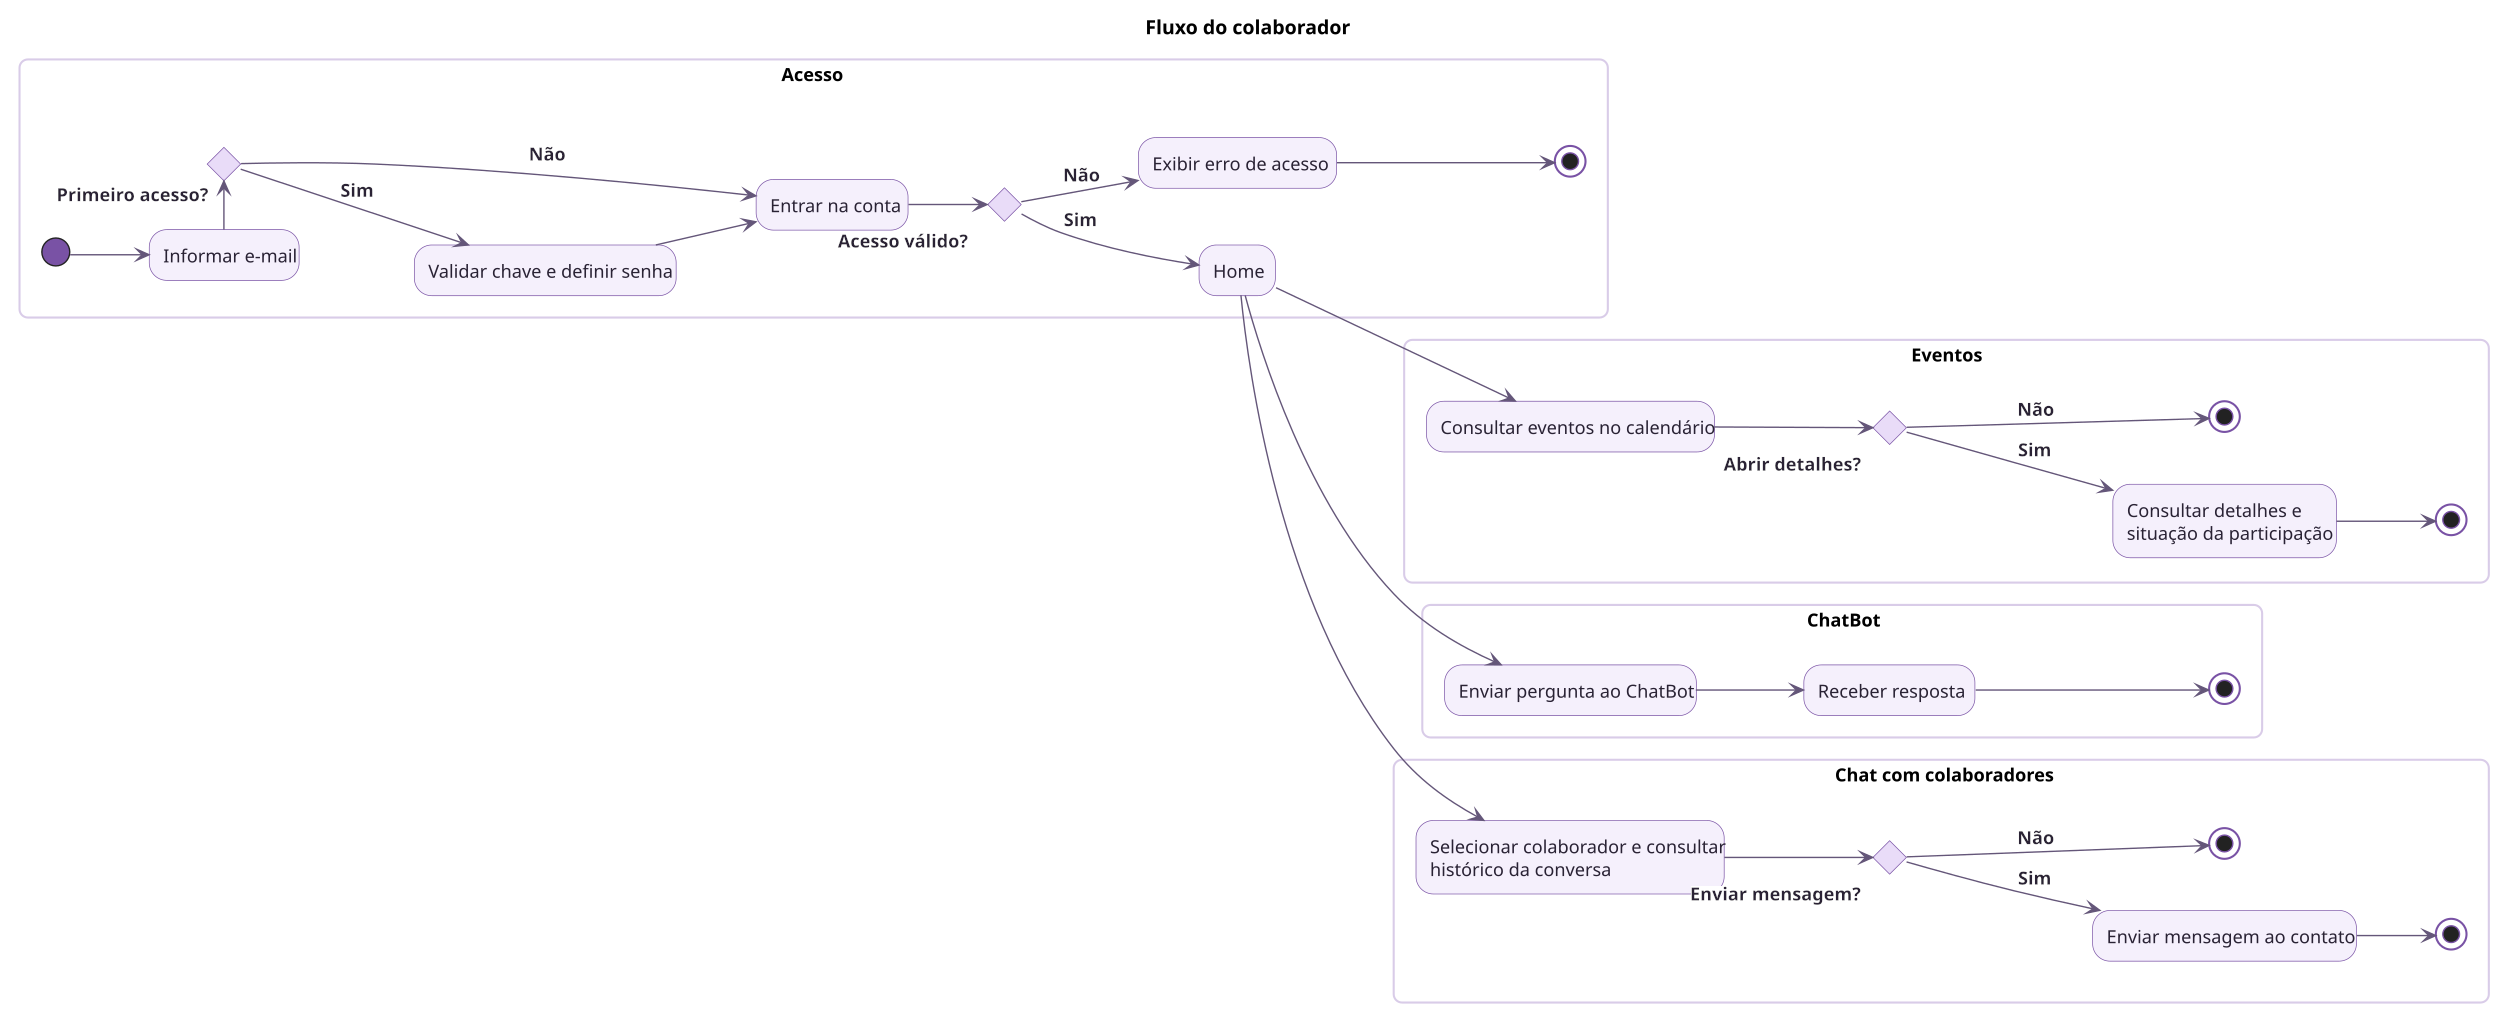
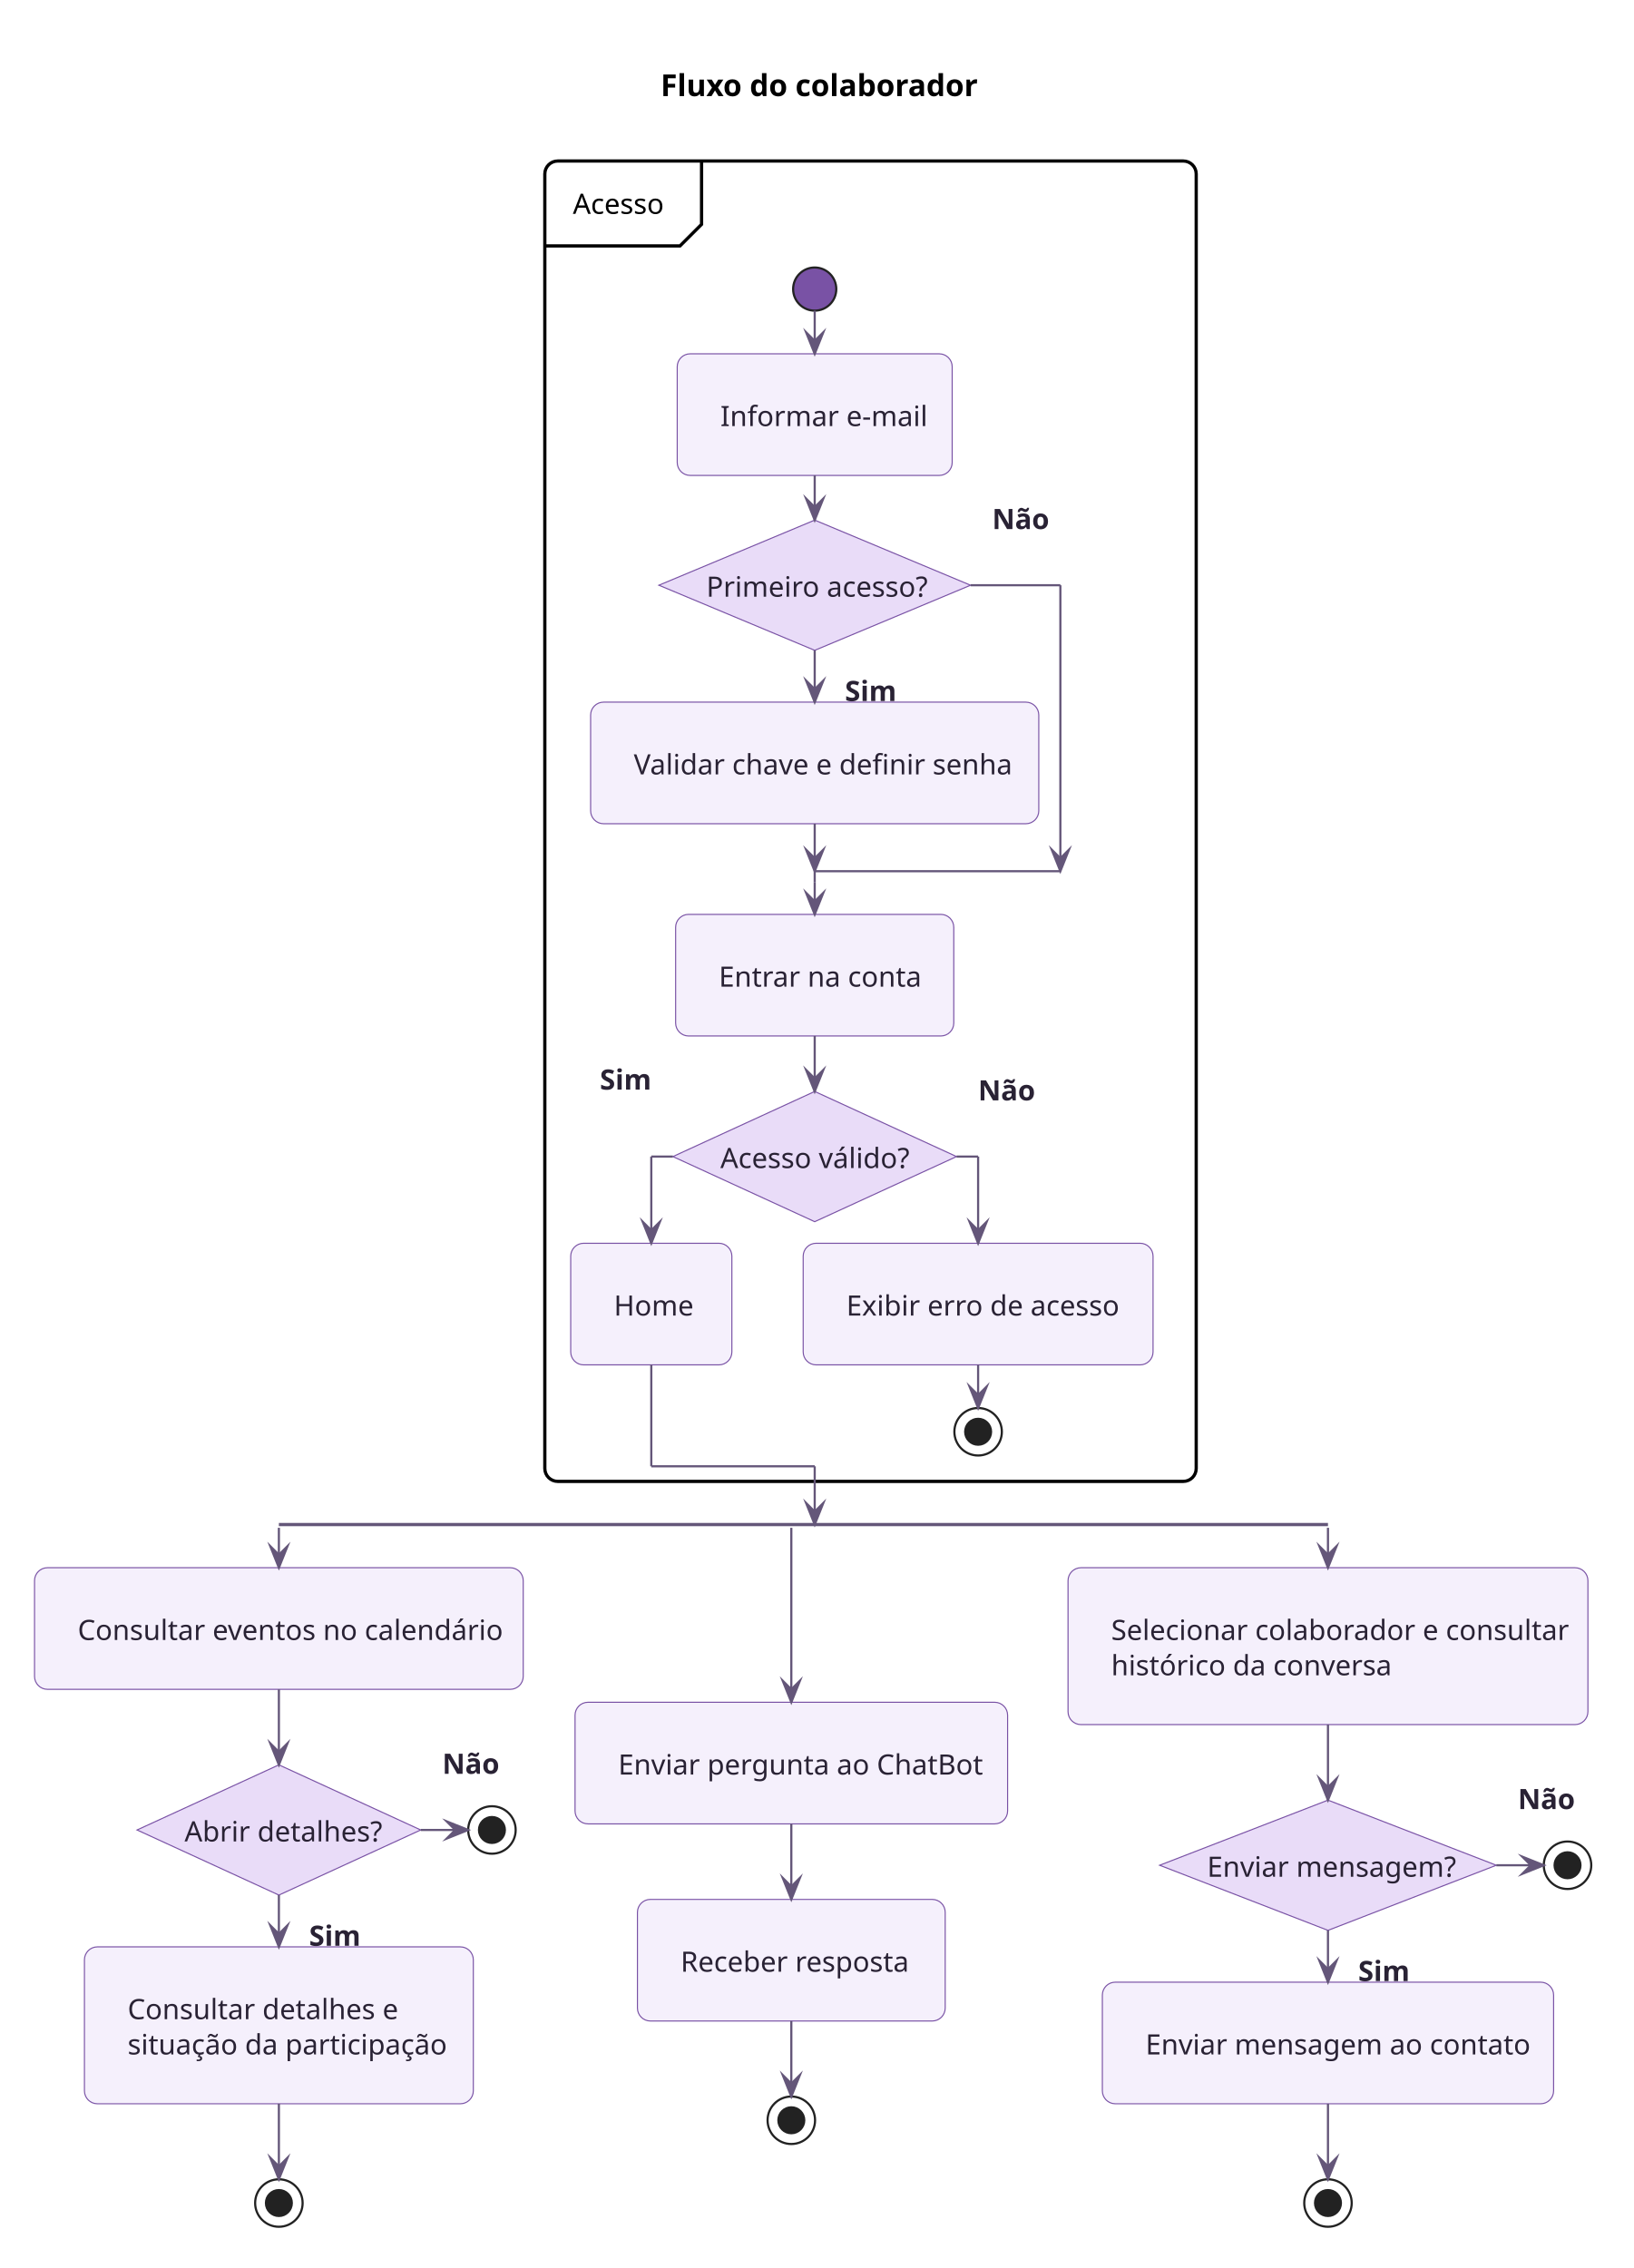
- <svg xmlns="http://www.w3.org/2000/svg" version="1.1" data-diagram-type="ACTIVITY" style="width:1792px;height:742px;background:#FFFFFF;" width="1792px" height="742px" viewBox="0 0 1792 742" zoomAndPan="magnify" preserveAspectRatio="none" contentStyleType="text/css">
-   <defs>
-     <filter id="b1v8m85m1j0l2p0" x="0" y="0" width="1" height="1">
-       <feFlood flood-color="#FFFFFF" result="flood" />
-       <feComposite in="SourceGraphic" in2="flood" operator="over" />
-     </filter>
-   </defs>
+ <svg xmlns="http://www.w3.org/2000/svg" version="1.1" data-diagram-type="ACTIVITY" style="width:757px;height:1051px;background:#FFFFFF;" width="757px" height="1051px" viewBox="0 0 757 1051" zoomAndPan="magnify" preserveAspectRatio="none" contentStyleType="text/css">
+   <defs />
  <g font-family="sans-serif" lengthAdjust="spacing">
-     <g class="title" data-source-line="1">
-       <text x="820.941" y="24.533" fill="#000" font-size="14" textLength="143.117" font-weight="700">Fluxo do colaborador</text>
+     <g class="title" data-source-line="2">
+       <text x="306.111" y="44.533" fill="#000" font-size="14" textLength="143.117" font-weight="700">Fluxo do colaborador</text>
    </g>
-     <g class="cluster" data-qualified-name="Acesso" id="ent0001" data-source-line="9">
-       <rect x="14" y="42.609" width="1138.5" height="185" fill="none" style="stroke:#D9CCE8;stroke-width:1.5;" rx="6" ry="6" />
-       <text x="560.125" y="58.104" fill="#000" font-size="13" textLength="46.249" font-weight="700">Acesso</text>
-     </g>
-     <g class="cluster" data-qualified-name="Eventos" id="ent0022" data-source-line="25">
-       <rect x="1006.5" y="243.609" width="777.5" height="174" fill="none" style="stroke:#D9CCE8;stroke-width:1.5;" rx="6" ry="6" />
-       <text x="1369.964" y="259.104" fill="#000" font-size="13" textLength="50.572" font-weight="700">Eventos</text>
-     </g>
-     <g class="cluster" data-qualified-name="ChatBot" id="ent0034" data-source-line="35">
-       <rect x="1019.5" y="433.609" width="602" height="95" fill="none" style="stroke:#D9CCE8;stroke-width:1.5;" rx="6" ry="6" />
-       <text x="1295.227" y="449.104" fill="#000" font-size="13" textLength="50.546" font-weight="700">ChatBot</text>
-     </g>
-     <g class="cluster" data-qualified-name="Chat com colaboradores" id="ent0041" data-source-line="41">
-       <rect x="999" y="544.609" width="785" height="174" fill="none" style="stroke:#D9CCE8;stroke-width:1.5;" rx="6" ry="6" />
-       <text x="1315.287" y="560.104" fill="#000" font-size="13" textLength="152.426" font-weight="700">Chat com colaboradores</text>
-     </g>
-     <g class="start_entity" data-qualified-name="Acesso.start" id="ent0002" data-source-line="10">
-       <ellipse cx="40" cy="180.609" rx="10" ry="10" fill="#7952A5" style="stroke:#222;stroke-width:1;" />
-     </g>
-     <rect x="107" y="164.609" width="107.407" height="36.352" fill="#F5F0FC" style="stroke:#7952A5;stroke-width:0.5;" rx="12.5" ry="12.5" />
-     <text x="117" y="188.104" fill="#292234" font-size="13" textLength="87.407">Informar e-mail</text>
-     <g class="entity" data-qualified-name="Acesso..5" id="ent0006">
-       <polygon points="160.5,105.609,172.5,117.609,160.5,129.609,148.5,117.609,160.5,105.609" fill="#E9DCF8" style="stroke:#7952A5;stroke-width:0.5;stroke-linejoin:miter;stroke-miterlimit:10;" />
-     </g>
-     <rect x="297" y="175.609" width="187.661" height="36.352" fill="#F5F0FC" style="stroke:#7952A5;stroke-width:0.5;" rx="12.5" ry="12.5" />
-     <text x="307" y="199.104" fill="#292234" font-size="13" textLength="167.661">Validar chave e definir senha</text>
-     <rect x="542" y="128.609" width="108.886" height="36.352" fill="#F5F0FC" style="stroke:#7952A5;stroke-width:0.5;" rx="12.5" ry="12.5" />
-     <text x="552" y="152.104" fill="#292234" font-size="13" textLength="88.886">Entrar na conta</text>
-     <g class="entity" data-qualified-name="Acesso..13" id="ent0014">
-       <polygon points="720,134.609,732,146.609,720,158.609,708,146.609,720,134.609" fill="#E9DCF8" style="stroke:#7952A5;stroke-width:0.5;stroke-linejoin:miter;stroke-miterlimit:10;" />
-     </g>
-     <rect x="859.5" y="175.609" width="54.677" height="36.352" fill="#F5F0FC" style="stroke:#7952A5;stroke-width:0.5;" rx="12.5" ry="12.5" />
-     <text x="869.5" y="199.104" fill="#292234" font-size="13" textLength="34.677">Home</text>
-     <rect x="816" y="98.609" width="142.11" height="36.352" fill="#F5F0FC" style="stroke:#7952A5;stroke-width:0.5;" rx="12.5" ry="12.5" />
-     <text x="826" y="122.104" fill="#292234" font-size="13" textLength="122.11">Exibir erro de acesso</text>
-     <g class="end_entity" data-qualified-name="Acesso.end.1" id="ent0020" data-source-line="21">
-       <ellipse cx="1125.5" cy="115.609" rx="11" ry="11" fill="none" style="stroke:#7952A5;stroke-width:1.5;" />
-       <ellipse cx="1125.5" cy="115.609" rx="6" ry="6" fill="#222" style="stroke:#7952A5;stroke-width:1;" />
-     </g>
-     <rect x="1022.5" y="287.609" width="206.45" height="36.352" fill="#F5F0FC" style="stroke:#7952A5;stroke-width:0.5;" rx="12.5" ry="12.5" />
-     <text x="1032.5" y="311.104" fill="#292234" font-size="13" textLength="186.45">Consultar eventos no calendário</text>
-     <g class="entity" data-qualified-name="Eventos..25" id="ent0026">
-       <polygon points="1354.5,294.609,1366.5,306.609,1354.5,318.609,1342.5,306.609,1354.5,294.609" fill="#E9DCF8" style="stroke:#7952A5;stroke-width:0.5;stroke-linejoin:miter;stroke-miterlimit:10;" />
-     </g>
-     <rect x="1514.5" y="347.109" width="160.201" height="52.703" fill="#F5F0FC" style="stroke:#7952A5;stroke-width:0.5;" rx="12.5" ry="12.5" />
-     <text x="1524.5" y="370.604" fill="#292234" font-size="13" textLength="119.241">Consultar detalhes e</text>
-     <text x="1524.5" y="386.956" fill="#292234" font-size="13" textLength="140.201">situação da participação</text>
-     <g class="end_entity" data-qualified-name="Eventos.end.2" id="ent0030" data-source-line="29">
-       <ellipse cx="1757" cy="372.609" rx="11" ry="11" fill="none" style="stroke:#7952A5;stroke-width:1.5;" />
-       <ellipse cx="1757" cy="372.609" rx="6" ry="6" fill="#222" style="stroke:#7952A5;stroke-width:1;" />
-     </g>
-     <g class="end_entity" data-qualified-name="Eventos.end.3" id="ent0032" data-source-line="31">
-       <ellipse cx="1594.5" cy="298.609" rx="11" ry="11" fill="none" style="stroke:#7952A5;stroke-width:1.5;" />
-       <ellipse cx="1594.5" cy="298.609" rx="6" ry="6" fill="#222" style="stroke:#7952A5;stroke-width:1;" />
-     </g>
-     <rect x="1035.5" y="476.609" width="180.437" height="36.352" fill="#F5F0FC" style="stroke:#7952A5;stroke-width:0.5;" rx="12.5" ry="12.5" />
-     <text x="1045.5" y="500.104" fill="#292234" font-size="13" textLength="160.437">Enviar pergunta ao ChatBot</text>
-     <rect x="1293" y="476.609" width="122.61" height="36.352" fill="#F5F0FC" style="stroke:#7952A5;stroke-width:0.5;" rx="12.5" ry="12.5" />
-     <text x="1303" y="500.104" fill="#292234" font-size="13" textLength="102.61">Receber resposta</text>
-     <g class="end_entity" data-qualified-name="ChatBot.end.5" id="ent0039" data-source-line="38">
-       <ellipse cx="1594.5" cy="493.609" rx="11" ry="11" fill="none" style="stroke:#7952A5;stroke-width:1.5;" />
-       <ellipse cx="1594.5" cy="493.609" rx="6" ry="6" fill="#222" style="stroke:#7952A5;stroke-width:1;" />
-     </g>
-     <rect x="1015" y="588.109" width="220.897" height="52.703" fill="#F5F0FC" style="stroke:#7952A5;stroke-width:0.5;" rx="12.5" ry="12.5" />
-     <text x="1025" y="611.604" fill="#292234" font-size="13" textLength="200.897">Selecionar colaborador e consultar</text>
-     <text x="1025" y="627.956" fill="#292234" font-size="13" textLength="122.84">histórico da conversa</text>
-     <g class="entity" data-qualified-name="Chat com colaboradores..44" id="ent0045">
-       <polygon points="1354.5,602.609,1366.5,614.609,1354.5,626.609,1342.5,614.609,1354.5,602.609" fill="#E9DCF8" style="stroke:#7952A5;stroke-width:0.5;stroke-linejoin:miter;stroke-miterlimit:10;" />
-     </g>
-     <rect x="1500" y="652.609" width="189.095" height="36.352" fill="#F5F0FC" style="stroke:#7952A5;stroke-width:0.5;" rx="12.5" ry="12.5" />
-     <text x="1510" y="676.104" fill="#292234" font-size="13" textLength="169.095">Enviar mensagem ao contato</text>
-     <g class="end_entity" data-qualified-name="Chat com colaboradores.end.6" id="ent0049" data-source-line="45">
-       <ellipse cx="1757" cy="669.609" rx="11" ry="11" fill="none" style="stroke:#7952A5;stroke-width:1.5;" />
-       <ellipse cx="1757" cy="669.609" rx="6" ry="6" fill="#222" style="stroke:#7952A5;stroke-width:1;" />
-     </g>
-     <g class="end_entity" data-qualified-name="Chat com colaboradores.end.7" id="ent0051" data-source-line="47">
-       <ellipse cx="1594.5" cy="604.609" rx="11" ry="11" fill="none" style="stroke:#7952A5;stroke-width:1.5;" />
-       <ellipse cx="1594.5" cy="604.609" rx="6" ry="6" fill="#222" style="stroke:#7952A5;stroke-width:1;" />
-     </g>
-     <g class="link" data-entity-1="ent0002" data-entity-2="ent0003" id="lnk4" data-link-type="dependency">
-       <polygon points="106.888,182.609,97.888,178.609,101.888,182.609,97.888,186.609,106.888,182.609" fill="#645679" style="stroke:#645679;stroke-width:1;stroke-linejoin:miter;stroke-miterlimit:10;" />
-       <path d="M50.298,182.609 C62.629,182.609 80.351,182.609 101.888,182.609" style="stroke:#645679;stroke-width:1;" fill="none" />
-     </g>
-     <g class="link" data-entity-1="ent0003" data-entity-2="ent0006" id="lnk7" data-link-type="dependency">
-       <polygon points="160.5,129.72,156.5,138.72,160.5,134.72,164.5,138.72,160.5,129.72" fill="#645679" style="stroke:#645679;stroke-width:1;stroke-linejoin:miter;stroke-miterlimit:10;" />
-       <path d="M160.5,164.582 C160.5,152.961 160.5,146.34 160.5,134.72" style="stroke:#645679;stroke-width:1;" fill="none" />
-       <text x="40.5" y="144.215" fill="#292234" font-size="13" textLength="108.386" font-weight="700" filter="url(#b1v8m85m1j0l2p0)">Primeiro acesso?</text>
-     </g>
-     <g class="link" data-entity-1="ent0006" data-entity-2="ent0008" id="lnk9" data-link-type="dependency">
-       <polygon points="335.754,175.567,328.476,168.931,331.009,173.989,325.951,176.522,335.754,175.567" fill="#645679" style="stroke:#645679;stroke-width:1;stroke-linejoin:miter;stroke-miterlimit:10;" />
-       <path d="M172.521,121.275 C201.494,130.912 276.569,155.882 331.009,173.989" style="stroke:#645679;stroke-width:1;" fill="none" />
-       <text x="244" y="141.104" fill="#292234" font-size="13" textLength="23.842" font-weight="700" filter="url(#b1v8m85m1j0l2p0)">Sim</text>
-     </g>
-     <g class="link" data-entity-1="ent0008" data-entity-2="ent0010" id="lnk11" data-link-type="dependency">
-       <polygon points="541.883,158.993,532.214,157.121,537.011,160.118,534.014,164.915,541.883,158.993" fill="#645679" style="stroke:#645679;stroke-width:1;stroke-linejoin:miter;stroke-miterlimit:10;" />
-       <path d="M470.096,175.572 C494.083,170.033 515.054,165.189 537.011,160.118" style="stroke:#645679;stroke-width:1;" fill="none" />
-     </g>
-     <g class="link" data-entity-1="ent0006" data-entity-2="ent0010" id="lnk12" data-link-type="dependency">
-       <polygon points="541.867,140.377,533.362,135.409,536.897,139.826,532.48,143.36,541.867,140.377" fill="#645679" style="stroke:#645679;stroke-width:1;stroke-linejoin:miter;stroke-miterlimit:10;" />
-       <path d="M172.806,117.281 C192.403,116.784 233.948,116.056 269,117.609 C365.363,121.88 472.285,132.658 536.897,139.826" style="stroke:#645679;stroke-width:1;" fill="none" />
-       <text x="379" y="115.104" fill="#292234" font-size="13" textLength="24.559" font-weight="700" filter="url(#b1v8m85m1j0l2p0)">Não</text>
-     </g>
-     <g class="link" data-entity-1="ent0010" data-entity-2="ent0014" id="lnk15" data-link-type="dependency">
-       <polygon points="707.563,146.609,698.563,142.609,702.563,146.609,698.563,150.609,707.563,146.609" fill="#645679" style="stroke:#645679;stroke-width:1;stroke-linejoin:miter;stroke-miterlimit:10;" />
-       <path d="M651.145,146.609 C672.251,146.609 689.516,146.609 702.563,146.609" style="stroke:#645679;stroke-width:1;" fill="none" />
-       <text x="651.858" y="161.104" fill="#292234" font-size="13" font-weight="700"> </text>
-       <text x="600.563" y="177.456" fill="#292234" font-size="13" textLength="95.367" font-weight="700" filter="url(#b1v8m85m1j0l2p0)">Acesso válido?</text>
-     </g>
-     <g class="link" data-entity-1="ent0014" data-entity-2="ent0016" id="lnk17" data-link-type="dependency">
-       <polygon points="859.38,189.987,851.097,184.658,854.439,189.223,849.875,192.564,859.38,189.987" fill="#645679" style="stroke:#645679;stroke-width:1;stroke-linejoin:miter;stroke-miterlimit:10;" />
-       <path d="M732.249,153.382 C739.855,157.707 750.252,163.134 760,166.609 C793.294,178.48 828.546,185.218 854.439,189.223" style="stroke:#645679;stroke-width:1;" fill="none" />
-       <text x="762.5" y="162.104" fill="#292234" font-size="13" textLength="23.842" font-weight="700" filter="url(#b1v8m85m1j0l2p0)">Sim</text>
-     </g>
-     <g class="link" data-entity-1="ent0014" data-entity-2="ent0018" id="lnk19" data-link-type="dependency">
-       <polygon points="815.713,129.389,806.143,127.063,810.794,130.283,807.574,134.934,815.713,129.389" fill="#645679" style="stroke:#645679;stroke-width:1;stroke-linejoin:miter;stroke-miterlimit:10;" />
-       <path d="M732.082,144.594 C749.279,141.468 778.828,136.095 810.794,130.283" style="stroke:#645679;stroke-width:1;" fill="none" />
-       <text x="762" y="130.104" fill="#292234" font-size="13" textLength="24.559" font-weight="700" filter="url(#b1v8m85m1j0l2p0)">Não</text>
-     </g>
-     <g class="link" data-entity-1="ent0018" data-entity-2="ent0020" id="lnk21" data-link-type="dependency">
-       <polygon points="1114.378,116.609,1105.378,112.609,1109.378,116.609,1105.378,120.609,1114.378,116.609" fill="#645679" style="stroke:#645679;stroke-width:1;stroke-linejoin:miter;stroke-miterlimit:10;" />
-       <path d="M958.317,116.609 C1014.415,116.609 1082.838,116.609 1109.378,116.609" style="stroke:#645679;stroke-width:1;" fill="none" />
-     </g>
-     <g class="link" data-entity-1="ent0016" data-entity-2="ent0023" id="lnk24" data-link-type="dependency">
-       <polygon points="1086.23,287.486,1079.808,280.019,1081.711,285.346,1076.384,287.249,1086.23,287.486" fill="#645679" style="stroke:#645679;stroke-width:1;stroke-linejoin:miter;stroke-miterlimit:10;" />
-       <path d="M914.67,206.239 C956.588,226.091 1033.549,262.537 1081.711,285.346" style="stroke:#645679;stroke-width:1;" fill="none" />
-     </g>
-     <g class="link" data-entity-1="ent0023" data-entity-2="ent0026" id="lnk27" data-link-type="dependency">
-       <polygon points="1342.475,306.561,1333.492,302.521,1337.475,306.539,1333.457,310.521,1342.475,306.561" fill="#645679" style="stroke:#645679;stroke-width:1;stroke-linejoin:miter;stroke-miterlimit:10;" />
-       <path d="M1228.711,306.06 C1273.9,306.259 1316.499,306.446 1337.475,306.539" style="stroke:#645679;stroke-width:1;" fill="none" />
-       <text x="1286.764" y="321.056" fill="#292234" font-size="13" font-weight="700"> </text>
-       <text x="1235.475" y="337.407" fill="#292234" font-size="13" textLength="95.354" font-weight="700" filter="url(#b1v8m85m1j0l2p0)">Abrir detalhes?</text>
-     </g>
-     <g class="link" data-entity-1="ent0026" data-entity-2="ent0028" id="lnk29" data-link-type="dependency">
-       <polygon points="1514.355,351.398,1506.772,345.113,1509.541,350.045,1504.609,352.814,1514.355,351.398" fill="#645679" style="stroke:#645679;stroke-width:1;stroke-linejoin:miter;stroke-miterlimit:10;" />
-       <path d="M1366.675,309.772 C1383.461,314.521 1416.184,323.773 1444,331.609 C1466.836,338.042 1486.824,343.663 1509.541,350.045" style="stroke:#645679;stroke-width:1;" fill="none" />
-       <text x="1446.5" y="327.104" fill="#292234" font-size="13" textLength="23.842" font-weight="700" filter="url(#b1v8m85m1j0l2p0)">Sim</text>
-     </g>
-     <g class="link" data-entity-1="ent0028" data-entity-2="ent0030" id="lnk31" data-link-type="dependency">
-       <polygon points="1745.812,373.609,1736.812,369.609,1740.812,373.609,1736.812,377.609,1745.812,373.609" fill="#645679" style="stroke:#645679;stroke-width:1;stroke-linejoin:miter;stroke-miterlimit:10;" />
-       <path d="M1674.81,373.609 C1702.925,373.609 1726.195,373.609 1740.812,373.609" style="stroke:#645679;stroke-width:1;" fill="none" />
-     </g>
-     <g class="link" data-entity-1="ent0026" data-entity-2="ent0032" id="lnk33" data-link-type="dependency">
-       <polygon points="1583.441,299.905,1574.328,296.172,1578.444,300.052,1574.563,304.168,1583.441,299.905" fill="#645679" style="stroke:#645679;stroke-width:1;stroke-linejoin:miter;stroke-miterlimit:10;" />
-       <path d="M1366.66,306.281 C1407.005,305.095 1539.933,301.185 1578.444,300.052" style="stroke:#645679;stroke-width:1;" fill="none" />
-       <text x="1446" y="298.104" fill="#292234" font-size="13" textLength="24.559" font-weight="700" filter="url(#b1v8m85m1j0l2p0)">Não</text>
-     </g>
-     <g class="link" data-entity-1="ent0016" data-entity-2="ent0035" id="lnk36" data-link-type="dependency">
-       <polygon points="1076.008,476.504,1069.441,469.164,1071.448,474.452,1066.159,476.46,1076.008,476.504" fill="#645679" style="stroke:#645679;stroke-width:1;stroke-linejoin:miter;stroke-miterlimit:10;" />
-       <path d="M892.548,211.786 C903.918,254.035 937.201,360.221 999,425.609 C1020.263,448.107 1045.967,462.991 1071.448,474.452" style="stroke:#645679;stroke-width:1;" fill="none" />
-     </g>
-     <g class="link" data-entity-1="ent0035" data-entity-2="ent0037" id="lnk38" data-link-type="dependency">
-       <polygon points="1292.687,494.609,1283.687,490.609,1287.687,494.609,1283.687,498.609,1292.687,494.609" fill="#645679" style="stroke:#645679;stroke-width:1;stroke-linejoin:miter;stroke-miterlimit:10;" />
-       <path d="M1215.565,494.609 C1241.401,494.609 1264.009,494.609 1287.687,494.609" style="stroke:#645679;stroke-width:1;" fill="none" />
-     </g>
-     <g class="link" data-entity-1="ent0037" data-entity-2="ent0039" id="lnk40" data-link-type="dependency">
-       <polygon points="1583.178,494.609,1574.178,490.609,1578.178,494.609,1574.178,498.609,1583.178,494.609" fill="#645679" style="stroke:#645679;stroke-width:1;stroke-linejoin:miter;stroke-miterlimit:10;" />
-       <path d="M1416.173,494.609 C1473.465,494.609 1549.721,494.609 1578.178,494.609" style="stroke:#645679;stroke-width:1;" fill="none" />
-     </g>
-     <g class="link" data-entity-1="ent0016" data-entity-2="ent0042" id="lnk43" data-link-type="dependency">
-       <polygon points="1063.634,588.07,1057.677,580.227,1059.254,585.659,1053.821,587.236,1063.634,588.07" fill="#645679" style="stroke:#645679;stroke-width:1;stroke-linejoin:miter;stroke-miterlimit:10;" />
-       <path d="M889.502,211.647 C894.88,266.243 917.437,432.346 999,536.609 C1015.913,558.229 1036.231,572.992 1059.254,585.659" style="stroke:#645679;stroke-width:1;" fill="none" />
-     </g>
-     <g class="link" data-entity-1="ent0042" data-entity-2="ent0045" id="lnk46" data-link-type="dependency">
-       <polygon points="1342.376,614.609,1333.376,610.609,1337.376,614.609,1333.376,618.609,1342.376,614.609" fill="#645679" style="stroke:#645679;stroke-width:1;stroke-linejoin:miter;stroke-miterlimit:10;" />
-       <path d="M1236.01,614.609 C1278.866,614.609 1317.482,614.609 1337.376,614.609" style="stroke:#645679;stroke-width:1;" fill="none" />
-       <text x="1274.595" y="629.104" fill="#292234" font-size="13" font-weight="700"> </text>
-       <text x="1211.376" y="645.456" fill="#292234" font-size="13" textLength="119.215" font-weight="700" filter="url(#b1v8m85m1j0l2p0)">Enviar mensagem?</text>
-     </g>
-     <g class="link" data-entity-1="ent0045" data-entity-2="ent0047" id="lnk48" data-link-type="dependency">
-       <polygon points="1505.177,652.53,1497.225,646.72,1500.29,651.474,1495.535,654.539,1505.177,652.53" fill="#645679" style="stroke:#645679;stroke-width:1;stroke-linejoin:miter;stroke-miterlimit:10;" />
-       <path d="M1366.627,617.834 C1383.351,622.634 1415.997,631.821 1444,638.609 C1463.734,643.393 1480.136,647.12 1500.29,651.474" style="stroke:#645679;stroke-width:1;" fill="none" />
-       <text x="1446.5" y="634.104" fill="#292234" font-size="13" textLength="23.842" font-weight="700" filter="url(#b1v8m85m1j0l2p0)">Sim</text>
-     </g>
-     <g class="link" data-entity-1="ent0047" data-entity-2="ent0049" id="lnk50" data-link-type="dependency">
-       <polygon points="1745.952,670.609,1736.952,666.609,1740.952,670.609,1736.952,674.609,1745.952,670.609" fill="#645679" style="stroke:#645679;stroke-width:1;stroke-linejoin:miter;stroke-miterlimit:10;" />
-       <path d="M1689.328,670.609 C1712.377,670.609 1728.888,670.609 1740.952,670.609" style="stroke:#645679;stroke-width:1;" fill="none" />
-     </g>
-     <g class="link" data-entity-1="ent0045" data-entity-2="ent0051" id="lnk52" data-link-type="dependency">
-       <polygon points="1583.441,605.99,1574.297,602.333,1578.445,606.179,1574.599,610.327,1583.441,605.99" fill="#645679" style="stroke:#645679;stroke-width:1;stroke-linejoin:miter;stroke-miterlimit:10;" />
-       <path d="M1366.66,614.187 C1407.005,612.662 1539.935,607.635 1578.445,606.179" style="stroke:#645679;stroke-width:1;" fill="none" />
-       <text x="1446" y="605.104" fill="#292234" font-size="13" textLength="24.559" font-weight="700" filter="url(#b1v8m85m1j0l2p0)">Não</text>
-     </g>
+     <rect x="252.45" y="74.609" width="301.833" height="611.877" fill="none" style="stroke:#000;stroke-width:1.5;" rx="6" ry="6" />
+     <path d="M325.081,74.609 L325.081,103.961 L315.081,113.961 L252.45,113.961" style="stroke:#000;stroke-width:1.5;" fill="none" />
+     <text x="265.45" y="99.104" fill="#000" font-size="13" textLength="42.631">Acesso</text>
+     <ellipse cx="377.508" cy="133.961" rx="10" ry="10" fill="#7952A5" style="stroke:#222;stroke-width:1;" />
+     <rect x="313.804" y="163.961" width="127.407" height="56.352" fill="#F5F0FC" style="stroke:#7952A5;stroke-width:0.5;" rx="6" ry="6" />
+     <text x="333.804" y="197.456" fill="#292234" font-size="13" textLength="87.407">Informar e-mail</text>
+     <rect x="273.677" y="325.372" width="207.661" height="56.352" fill="#F5F0FC" style="stroke:#7952A5;stroke-width:0.5;" rx="6" ry="6" />
+     <text x="293.677" y="358.867" fill="#292234" font-size="13" textLength="167.661">Validar chave e definir senha</text>
+     <polygon points="377.508,241.021,449.721,271.196,377.508,301.372,305.295,271.196" fill="#E9DCF8" style="stroke:#7952A5;stroke-width:0.5;stroke-linejoin:miter;stroke-miterlimit:10;" />
+     <text x="391.508" y="324.867" fill="#292234" font-size="13" textLength="23.842" font-weight="700">Sim</text>
+     <text x="327.295" y="276.516" fill="#292234" font-size="13" textLength="100.426">Primeiro acesso?</text>
+     <text x="459.721" y="245.164" fill="#292234" font-size="13" textLength="24.559" font-weight="700">Não</text>
+     <rect x="313.065" y="423.724" width="128.886" height="56.352" fill="#F5F0FC" style="stroke:#7952A5;stroke-width:0.5;" rx="6" ry="6" />
+     <text x="333.065" y="457.219" fill="#292234" font-size="13" textLength="88.886">Entrar na conta</text>
+     <polygon points="377.508,505.783,443.227,535.959,377.508,566.135,311.788,535.959" fill="#E9DCF8" style="stroke:#7952A5;stroke-width:0.5;stroke-linejoin:miter;stroke-miterlimit:10;" />
+     <text x="333.788" y="541.278" fill="#292234" font-size="13" textLength="87.439">Acesso válido?</text>
+     <text x="277.947" y="504.927" fill="#292234" font-size="13" textLength="23.842" font-weight="700">Sim</text>
+     <text x="453.227" y="509.927" fill="#292234" font-size="13" textLength="24.559" font-weight="700">Não</text>
+     <rect x="264.45" y="576.135" width="74.677" height="56.352" fill="#F5F0FC" style="stroke:#7952A5;stroke-width:0.5;" rx="6" ry="6" />
+     <text x="284.45" y="609.63" fill="#292234" font-size="13" textLength="34.677">Home</text>
+     <rect x="372.172" y="576.135" width="162.11" height="56.352" fill="#F5F0FC" style="stroke:#7952A5;stroke-width:0.5;" rx="6" ry="6" />
+     <text x="392.172" y="609.63" fill="#292234" font-size="13" textLength="122.11">Exibir erro de acesso</text>
+     <ellipse cx="453.227" cy="663.486" rx="11" ry="11" fill="none" style="stroke:#222;stroke-width:1;" />
+     <ellipse cx="453.227" cy="663.486" rx="6" ry="6" fill="#222" style="stroke:#222;stroke-width:1;" />
+     <line x1="129.225" y1="706.486" x2="615.339" y2="706.486" style="stroke:#645679;stroke-width:1.5;" />
+     <rect x="16" y="726.486" width="226.45" height="56.352" fill="#F5F0FC" style="stroke:#7952A5;stroke-width:0.5;" rx="6" ry="6" />
+     <text x="36" y="759.981" fill="#292234" font-size="13" textLength="186.45">Consultar eventos no calendário</text>
+     <rect x="39.125" y="902.189" width="180.201" height="72.703" fill="#F5F0FC" style="stroke:#7952A5;stroke-width:0.5;" rx="6" ry="6" />
+     <text x="59.125" y="935.685" fill="#292234" font-size="13" textLength="119.241">Consultar detalhes e</text>
+     <text x="59.125" y="952.036" fill="#292234" font-size="13" textLength="140.201">situação da participação</text>
+     <ellipse cx="129.225" cy="1020.893" rx="11" ry="11" fill="none" style="stroke:#222;stroke-width:1;" />
+     <ellipse cx="129.225" cy="1020.893" rx="6" ry="6" fill="#222" style="stroke:#222;stroke-width:1;" />
+     <polygon points="129.225,817.838,194.944,848.014,129.225,878.189,63.505,848.014" fill="#E9DCF8" style="stroke:#7952A5;stroke-width:0.5;stroke-linejoin:miter;stroke-miterlimit:10;" />
+     <text x="143.225" y="901.685" fill="#292234" font-size="13" textLength="23.842" font-weight="700">Sim</text>
+     <text x="85.505" y="853.333" fill="#292234" font-size="13" textLength="87.439">Abrir detalhes?</text>
+     <text x="204.944" y="821.981" fill="#292234" font-size="13" textLength="24.559" font-weight="700">Não</text>
+     <ellipse cx="227.944" cy="848.014" rx="11" ry="11" fill="none" style="stroke:#222;stroke-width:1;" />
+     <ellipse cx="227.944" cy="848.014" rx="6" ry="6" fill="#222" style="stroke:#222;stroke-width:1;" />
+     <rect x="266.454" y="788.838" width="200.437" height="56.352" fill="#F5F0FC" style="stroke:#7952A5;stroke-width:0.5;" rx="6" ry="6" />
+     <text x="286.454" y="822.333" fill="#292234" font-size="13" textLength="160.437">Enviar pergunta ao ChatBot</text>
+     <rect x="295.367" y="880.189" width="142.61" height="56.352" fill="#F5F0FC" style="stroke:#7952A5;stroke-width:0.5;" rx="6" ry="6" />
+     <text x="315.367" y="913.685" fill="#292234" font-size="13" textLength="102.61">Receber resposta</text>
+     <ellipse cx="366.672" cy="982.541" rx="11" ry="11" fill="none" style="stroke:#222;stroke-width:1;" />
+     <ellipse cx="366.672" cy="982.541" rx="6" ry="6" fill="#222" style="stroke:#222;stroke-width:1;" />
+     <rect x="494.891" y="726.486" width="240.897" height="72.703" fill="#F5F0FC" style="stroke:#7952A5;stroke-width:0.5;" rx="6" ry="6" />
+     <text x="514.891" y="759.981" fill="#292234" font-size="13" textLength="200.897">Selecionar colaborador e consultar</text>
+     <text x="514.891" y="776.333" fill="#292234" font-size="13" textLength="122.84">histórico da conversa</text>
+     <rect x="510.792" y="918.541" width="209.095" height="56.352" fill="#F5F0FC" style="stroke:#7952A5;stroke-width:0.5;" rx="6" ry="6" />
+     <text x="530.792" y="952.036" fill="#292234" font-size="13" textLength="169.095">Enviar mensagem ao contato</text>
+     <ellipse cx="615.339" cy="1020.893" rx="11" ry="11" fill="none" style="stroke:#222;stroke-width:1;" />
+     <ellipse cx="615.339" cy="1020.893" rx="6" ry="6" fill="#222" style="stroke:#222;stroke-width:1;" />
+     <polygon points="615.339,834.189,693.338,864.365,615.339,894.541,537.34,864.365" fill="#E9DCF8" style="stroke:#7952A5;stroke-width:0.5;stroke-linejoin:miter;stroke-miterlimit:10;" />
+     <text x="629.339" y="918.036" fill="#292234" font-size="13" textLength="23.842" font-weight="700">Sim</text>
+     <text x="559.34" y="869.685" fill="#292234" font-size="13" textLength="111.998">Enviar mensagem?</text>
+     <text x="703.338" y="838.333" fill="#292234" font-size="13" textLength="24.559" font-weight="700">Não</text>
+     <ellipse cx="726.338" cy="864.365" rx="11" ry="11" fill="none" style="stroke:#222;stroke-width:1;" />
+     <ellipse cx="726.338" cy="864.365" rx="6" ry="6" fill="#222" style="stroke:#222;stroke-width:1;" />
+     <line x1="377.508" y1="143.961" x2="377.508" y2="163.961" style="stroke:#645679;stroke-width:1;" />
+     <polygon points="373.508,153.961,377.508,163.961,381.508,153.961,377.508,157.961" fill="#645679" style="stroke:#645679;stroke-width:1;stroke-linejoin:miter;stroke-miterlimit:10;" />
+     <line x1="377.508" y1="301.372" x2="377.508" y2="325.372" style="stroke:#645679;stroke-width:1;" />
+     <polygon points="373.508,315.372,377.508,325.372,381.508,315.372,377.508,319.372" fill="#645679" style="stroke:#645679;stroke-width:1;stroke-linejoin:miter;stroke-miterlimit:10;" />
+     <line x1="449.721" y1="271.196" x2="491.338" y2="271.196" style="stroke:#645679;stroke-width:1;" />
+     <line x1="491.338" y1="271.196" x2="491.338" y2="403.724" style="stroke:#645679;stroke-width:1;" />
+     <polygon points="487.338,393.724,491.338,403.724,495.338,393.724,491.338,397.724" fill="#645679" style="stroke:#645679;stroke-width:1;stroke-linejoin:miter;stroke-miterlimit:10;" />
+     <line x1="491.338" y1="403.724" x2="377.508" y2="403.724" style="stroke:#645679;stroke-width:1;" />
+     <line x1="377.508" y1="403.724" x2="377.508" y2="408.724" style="stroke:#645679;stroke-width:1;" />
+     <line x1="377.508" y1="381.724" x2="377.508" y2="403.724" style="stroke:#645679;stroke-width:1;" />
+     <polygon points="373.508,393.724,377.508,403.724,381.508,393.724,377.508,397.724" fill="#645679" style="stroke:#645679;stroke-width:1;stroke-linejoin:miter;stroke-miterlimit:10;" />
+     <line x1="377.508" y1="220.313" x2="377.508" y2="241.021" style="stroke:#645679;stroke-width:1;" />
+     <polygon points="373.508,231.021,377.508,241.021,381.508,231.021,377.508,235.021" fill="#645679" style="stroke:#645679;stroke-width:1;stroke-linejoin:miter;stroke-miterlimit:10;" />
+     <line x1="377.508" y1="408.724" x2="377.508" y2="423.724" style="stroke:#645679;stroke-width:1;" />
+     <polygon points="373.508,413.724,377.508,423.724,381.508,413.724,377.508,417.724" fill="#645679" style="stroke:#645679;stroke-width:1;stroke-linejoin:miter;stroke-miterlimit:10;" />
+     <line x1="453.227" y1="632.486" x2="453.227" y2="652.486" style="stroke:#645679;stroke-width:1;" />
+     <polygon points="449.227,642.486,453.227,652.486,457.227,642.486,453.227,646.486" fill="#645679" style="stroke:#645679;stroke-width:1;stroke-linejoin:miter;stroke-miterlimit:10;" />
+     <line x1="311.788" y1="535.959" x2="301.788" y2="535.959" style="stroke:#645679;stroke-width:1;" />
+     <line x1="301.788" y1="535.959" x2="301.788" y2="576.135" style="stroke:#645679;stroke-width:1;" />
+     <polygon points="297.788,566.135,301.788,576.135,305.788,566.135,301.788,570.135" fill="#645679" style="stroke:#645679;stroke-width:1;stroke-linejoin:miter;stroke-miterlimit:10;" />
+     <line x1="443.227" y1="535.959" x2="453.227" y2="535.959" style="stroke:#645679;stroke-width:1;" />
+     <line x1="453.227" y1="535.959" x2="453.227" y2="576.135" style="stroke:#645679;stroke-width:1;" />
+     <polygon points="449.227,566.135,453.227,576.135,457.227,566.135,453.227,570.135" fill="#645679" style="stroke:#645679;stroke-width:1;stroke-linejoin:miter;stroke-miterlimit:10;" />
+     <line x1="301.788" y1="632.486" x2="301.788" y2="679.486" style="stroke:#645679;stroke-width:1;" />
+     <line x1="301.788" y1="679.486" x2="377.508" y2="679.486" style="stroke:#645679;stroke-width:1;" />
+     <line x1="377.508" y1="679.486" x2="377.508" y2="706.486" style="stroke:#645679;stroke-width:1;" />
+     <polygon points="373.508,696.486,377.508,706.486,381.508,696.486,377.508,700.486" fill="#645679" style="stroke:#645679;stroke-width:1;stroke-linejoin:miter;stroke-miterlimit:10;" />
+     <line x1="377.508" y1="480.075" x2="377.508" y2="505.783" style="stroke:#645679;stroke-width:1;" />
+     <polygon points="373.508,495.783,377.508,505.783,381.508,495.783,377.508,499.783" fill="#645679" style="stroke:#645679;stroke-width:1;stroke-linejoin:miter;stroke-miterlimit:10;" />
+     <line x1="129.225" y1="974.893" x2="129.225" y2="1009.893" style="stroke:#645679;stroke-width:1;" />
+     <polygon points="125.225,999.893,129.225,1009.893,133.225,999.893,129.225,1003.893" fill="#645679" style="stroke:#645679;stroke-width:1;stroke-linejoin:miter;stroke-miterlimit:10;" />
+     <line x1="129.225" y1="878.189" x2="129.225" y2="902.189" style="stroke:#645679;stroke-width:1;" />
+     <polygon points="125.225,892.189,129.225,902.189,133.225,892.189,129.225,896.189" fill="#645679" style="stroke:#645679;stroke-width:1;stroke-linejoin:miter;stroke-miterlimit:10;" />
+     <line x1="194.944" y1="848.014" x2="216.944" y2="848.014" style="stroke:#645679;stroke-width:1;" />
+     <polygon points="206.944,844.014,216.944,848.014,206.944,852.014,210.944,848.014" fill="#645679" style="stroke:#645679;stroke-width:1;stroke-linejoin:miter;stroke-miterlimit:10;" />
+     <line x1="129.225" y1="782.838" x2="129.225" y2="817.838" style="stroke:#645679;stroke-width:1;" />
+     <polygon points="125.225,807.838,129.225,817.838,133.225,807.838,129.225,811.838" fill="#645679" style="stroke:#645679;stroke-width:1;stroke-linejoin:miter;stroke-miterlimit:10;" />
+     <line x1="366.672" y1="845.189" x2="366.672" y2="880.189" style="stroke:#645679;stroke-width:1;" />
+     <polygon points="362.672,870.189,366.672,880.189,370.672,870.189,366.672,874.189" fill="#645679" style="stroke:#645679;stroke-width:1;stroke-linejoin:miter;stroke-miterlimit:10;" />
+     <line x1="366.672" y1="936.541" x2="366.672" y2="971.541" style="stroke:#645679;stroke-width:1;" />
+     <polygon points="362.672,961.541,366.672,971.541,370.672,961.541,366.672,965.541" fill="#645679" style="stroke:#645679;stroke-width:1;stroke-linejoin:miter;stroke-miterlimit:10;" />
+     <line x1="615.339" y1="974.893" x2="615.339" y2="1009.893" style="stroke:#645679;stroke-width:1;" />
+     <polygon points="611.339,999.893,615.339,1009.893,619.339,999.893,615.339,1003.893" fill="#645679" style="stroke:#645679;stroke-width:1;stroke-linejoin:miter;stroke-miterlimit:10;" />
+     <line x1="615.339" y1="894.541" x2="615.339" y2="918.541" style="stroke:#645679;stroke-width:1;" />
+     <polygon points="611.339,908.541,615.339,918.541,619.339,908.541,615.339,912.541" fill="#645679" style="stroke:#645679;stroke-width:1;stroke-linejoin:miter;stroke-miterlimit:10;" />
+     <line x1="693.338" y1="864.365" x2="715.338" y2="864.365" style="stroke:#645679;stroke-width:1;" />
+     <polygon points="705.338,860.365,715.338,864.365,705.338,868.365,709.338,864.365" fill="#645679" style="stroke:#645679;stroke-width:1;stroke-linejoin:miter;stroke-miterlimit:10;" />
+     <line x1="615.339" y1="799.189" x2="615.339" y2="834.189" style="stroke:#645679;stroke-width:1;" />
+     <polygon points="611.339,824.189,615.339,834.189,619.339,824.189,615.339,828.189" fill="#645679" style="stroke:#645679;stroke-width:1;stroke-linejoin:miter;stroke-miterlimit:10;" />
+     <line x1="129.225" y1="707.986" x2="129.225" y2="726.486" style="stroke:#645679;stroke-width:1;" />
+     <polygon points="125.225,716.486,129.225,726.486,133.225,716.486,129.225,720.486" fill="#645679" style="stroke:#645679;stroke-width:1;stroke-linejoin:miter;stroke-miterlimit:10;" />
+     <line x1="366.672" y1="707.986" x2="366.672" y2="788.838" style="stroke:#645679;stroke-width:1;" />
+     <polygon points="362.672,778.838,366.672,788.838,370.672,778.838,366.672,782.838" fill="#645679" style="stroke:#645679;stroke-width:1;stroke-linejoin:miter;stroke-miterlimit:10;" />
+     <line x1="615.339" y1="707.986" x2="615.339" y2="726.486" style="stroke:#645679;stroke-width:1;" />
+     <polygon points="611.339,716.486,615.339,726.486,619.339,716.486,615.339,720.486" fill="#645679" style="stroke:#645679;stroke-width:1;stroke-linejoin:miter;stroke-miterlimit:10;" />
  </g>
</svg>
